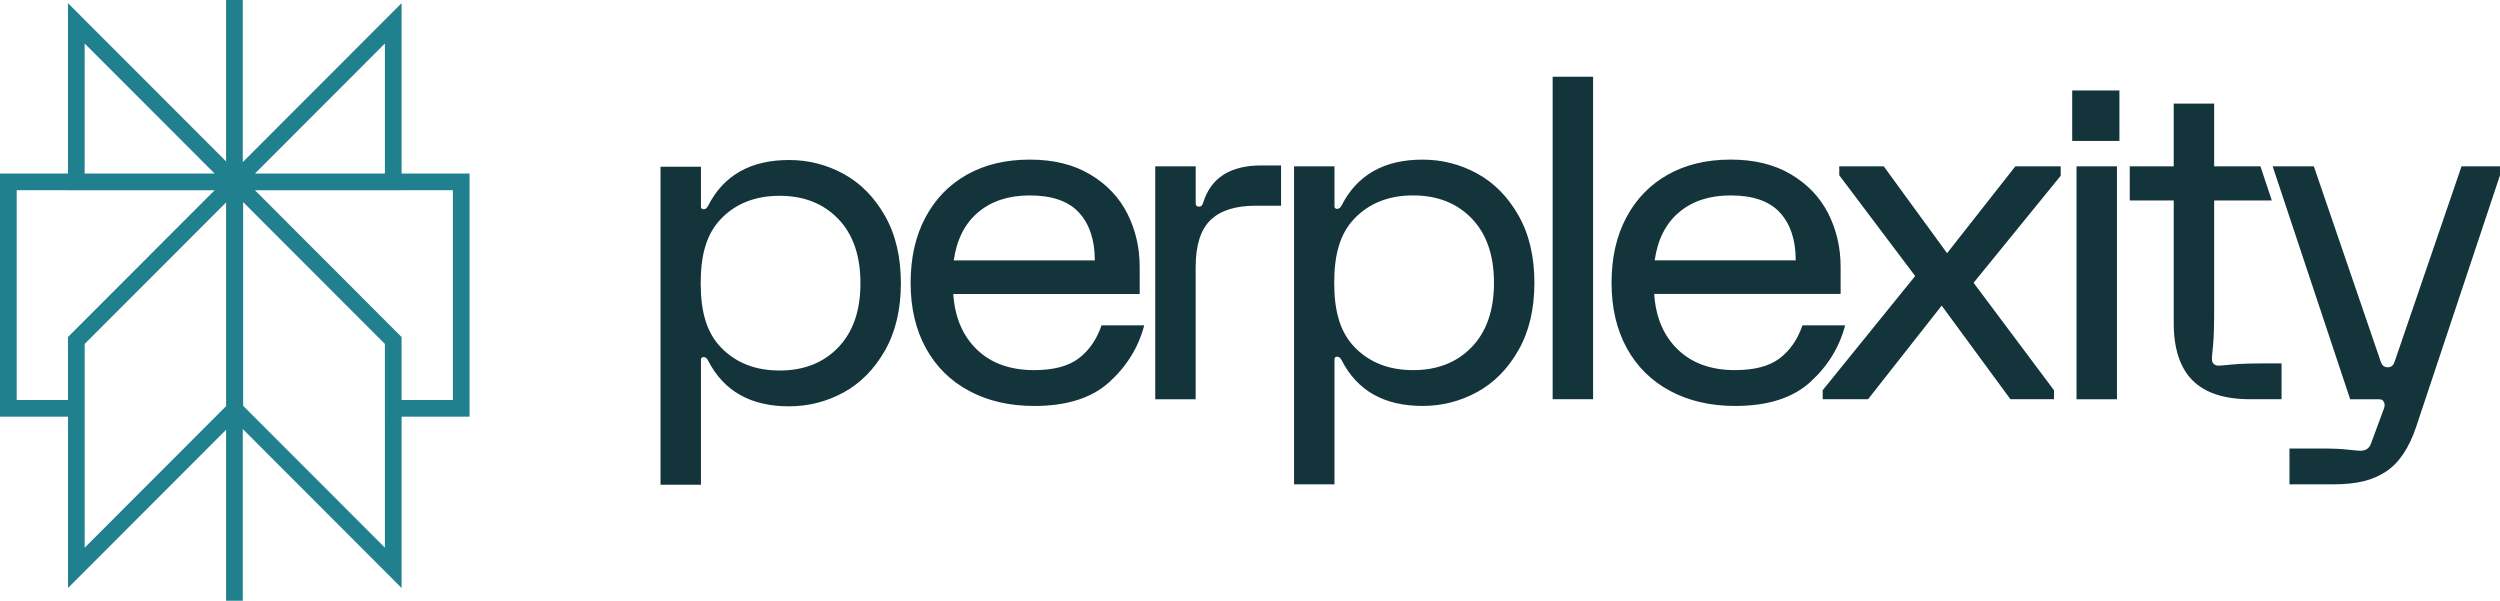
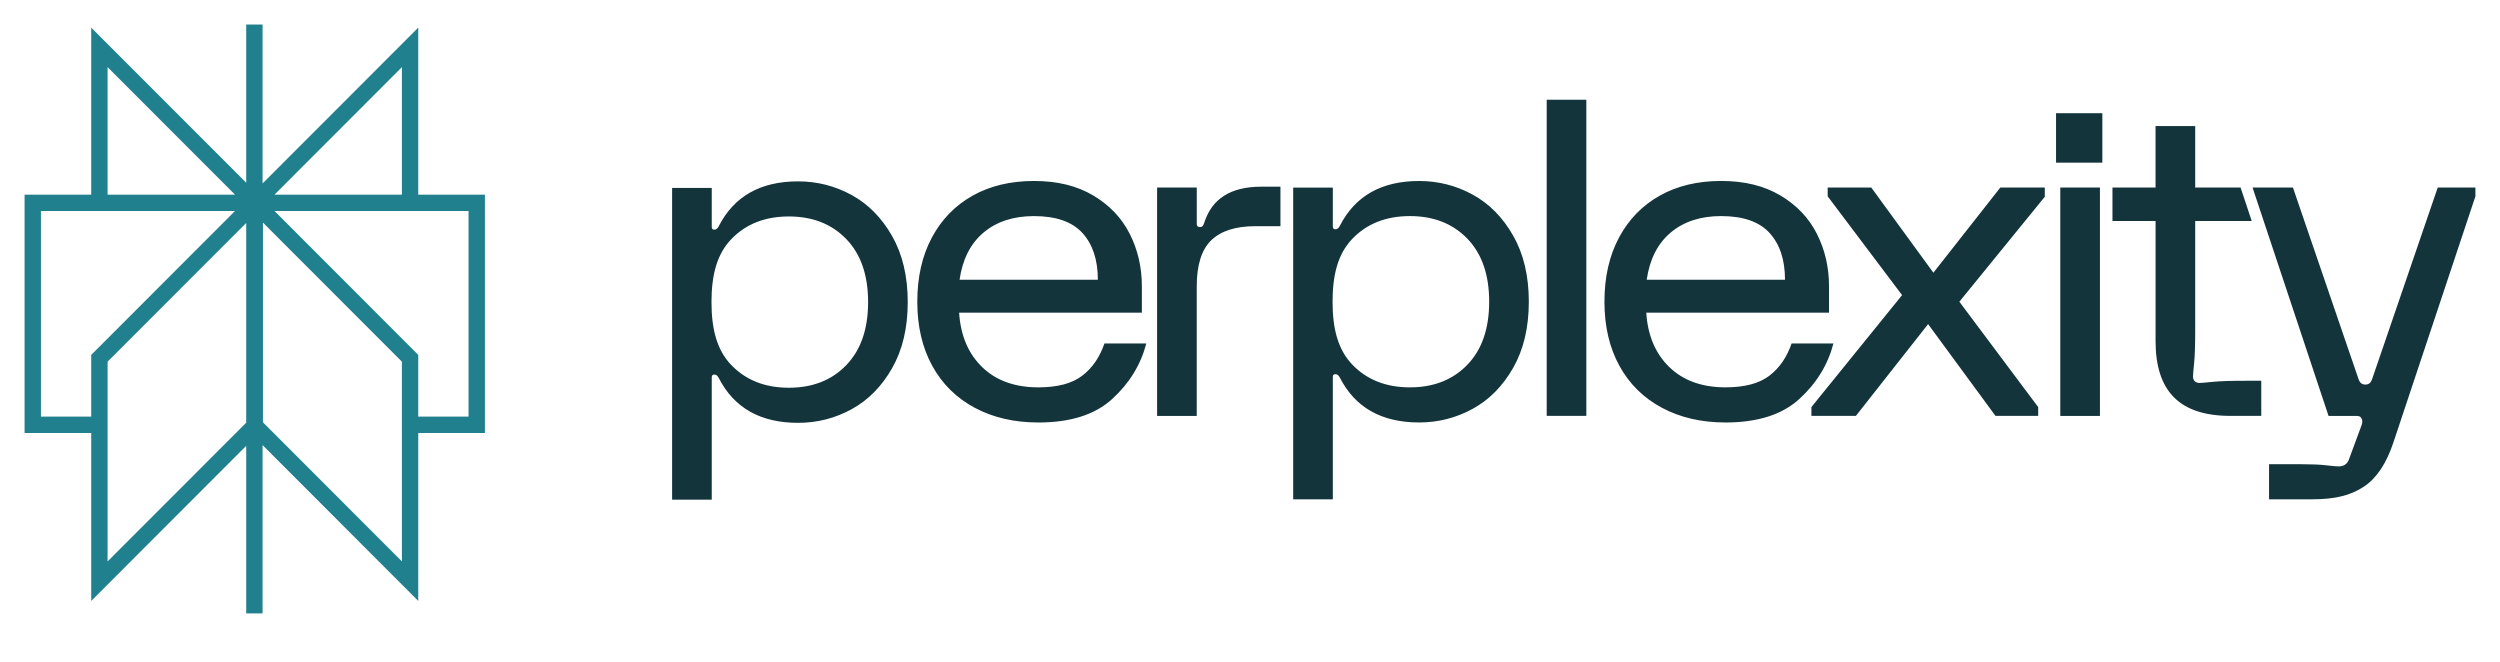
- <svg xmlns="http://www.w3.org/2000/svg" id="Layer_1" data-name="Layer 1" viewBox="0 0 149.82 36">
+ <svg xmlns="http://www.w3.org/2000/svg" id="Layer_1" data-name="Layer 1" width="152.82" height="40.45" viewBox="-1.498 -1.498 152.816 40.451">
  <defs>
    <style>
      .cls-1 {
        fill: none;
        stroke: #20808d;
        stroke-miterlimit: 10;
      }

      .cls-2 {
        fill: #13343b;
        stroke-width: 0px;
      }
    </style>
  </defs>
  <path class="cls-1" d="m23.566,1.398l-9.495,9.504h9.495V1.398v2.602V1.398Zm-9.496,9.504L4.574,1.398v9.504h9.496Zm-.021-10.902v36m9.517-15.596l-9.495-9.504v13.625l9.495,9.504v-13.625Zm-18.991,0l9.496-9.504v13.625l-9.496,9.504v-13.625ZM.5,10.9v13.57h4.074v-4.066l9.496-9.504H.5Zm13.57,0l9.495,9.504v4.066h4.075v-13.57h-13.57Z" />
  <path class="cls-2" d="m55.46,13.028c.593-1.109,1.422-1.963,2.491-2.564,1.067-.599,2.319-.899,3.755-.899s2.625.295,3.62.886c.996.591,1.741,1.374,2.234,2.349.493.976.74,2.045.74,3.207v1.61h-11.171c.09,1.396.561,2.506,1.413,3.329.852.824,1.996,1.235,3.433,1.235,1.166,0,2.06-.237,2.678-.711.62-.474,1.072-1.131,1.36-1.973h2.558c-.341,1.306-1.036,2.439-2.086,3.396-1.049.958-2.553,1.436-4.509,1.436-1.472,0-2.769-.3-3.891-.899-1.121-.599-1.988-1.454-2.598-2.564-.61-1.11-.915-2.416-.915-3.92s.296-2.809.889-3.919h-.001Zm10.149,2.576c0-1.217-.314-2.169-.942-2.859-.628-.689-1.615-1.033-2.962-1.033-1.256,0-2.284.335-3.082,1.006-.799.671-1.288,1.634-1.467,2.886h8.453Zm6.047-5.637v2.228c0,.126.063.188.189.188.072,0,.125-.018.162-.054.037-.036.072-.107.107-.214.466-1.467,1.624-2.201,3.473-2.201h1.184v2.415h-1.535c-1.203,0-2.1.286-2.693.859-.593.573-.889,1.512-.889,2.819v7.919h-2.423v-13.96h2.425Zm19.342,11.019c-.637,1.118-1.463,1.955-2.477,2.509-1.014.554-2.105.832-3.271.832-2.297,0-3.913-.912-4.846-2.738-.072-.142-.162-.214-.269-.214s-.162.054-.162.161v7.489h-2.423V9.968h2.423v2.389c0,.107.054.161.162.161s.197-.072.269-.214c.933-1.826,2.549-2.738,4.846-2.738,1.166,0,2.257.278,3.271.832,1.014.554,1.839,1.391,2.477,2.51.637,1.118.956,2.466.956,4.039s-.319,2.921-.956,4.04Zm-2.8-7.892c-.889-.922-2.06-1.383-3.513-1.383s-2.625.461-3.513,1.383c-.889.922-1.215,2.206-1.215,3.852s.326,2.931,1.215,3.852c.889.922,2.06,1.383,3.513,1.383s2.625-.46,3.513-1.383c.889-.922,1.333-2.206,1.333-3.852s-.444-2.93-1.333-3.852Zm7.272-8.496v19.327h-2.423V4.6h2.423Zm1.995,8.429c.592-1.109,1.422-1.963,2.491-2.564,1.067-.599,2.319-.899,3.754-.899s2.626.295,3.621.886c.996.591,1.741,1.374,2.234,2.349.494.976.74,2.045.74,3.207v1.61h-11.171c.09,1.396.561,2.506,1.413,3.329.852.824,1.996,1.235,3.433,1.235,1.166,0,2.059-.237,2.678-.711.62-.474,1.072-1.131,1.36-1.973h2.558c-.341,1.306-1.037,2.439-2.086,3.396-1.049.958-2.553,1.436-4.509,1.436-1.472,0-2.769-.3-3.891-.899-1.121-.599-1.988-1.454-2.598-2.564-.61-1.11-.915-2.416-.915-3.92s.296-2.809.889-3.919h-.001Zm10.149,2.576c0-1.217-.314-2.169-.942-2.859-.628-.689-1.615-1.033-2.962-1.033-1.255,0-2.284.335-3.082,1.006-.799.671-1.287,1.634-1.467,2.886h8.453Zm1.613,7.785l5.545-6.846-4.549-6.039v-.537h2.665l3.797,5.207,4.092-5.207h2.718v.564l-5.222,6.416,4.819,6.442v.537h-2.611l-4.119-5.61-4.414,5.61h-2.719v-.537h-.002Zm17.786-17.965v3.021h-2.83v-3.021h2.83Zm-.147,18.503h-2.424v-13.959h2.424v13.959Zm.764-13.959h2.636v-3.758h2.424v3.758h2.774l.681,2.046h-3.455v6.678c0,.912-.023,1.588-.068,2.027-.045.439-.067.703-.067.792,0,.126.035.224.107.295.072.072.17.107.297.107.089,0,.354-.022.794-.067.439-.045,1.117-.067,2.033-.067h.942v2.147h-1.884c-1.544,0-2.693-.375-3.446-1.128-.753-.752-1.131-1.896-1.131-3.436v-7.349h-2.635v-2.046h-.002Zm8.564,0h2.47l4.011,11.711c.055.144.14.333.415.333s.36-.19.414-.333l4.011-11.711h2.304v.537l-5.018,15.059c-.431,1.289-1.036,2.188-1.816,2.698-.781.51-1.688.765-3.197.765h-2.584v-2.147h1.966c.628,0,1.139.022,1.534.067.394.045.646.067.754.067.305,0,.511-.134.62-.402l.754-2.04c.09-.214.098-.375.027-.484-.036-.072-.08-.117-.134-.134-.054-.018-.135-.027-.242-.027h-1.642l-4.645-13.958h-.002Zm-83.162,11.042c-.637,1.118-1.463,1.955-2.477,2.509-1.014.554-2.105.832-3.271.832-2.297,0-3.913-.912-4.846-2.738-.072-.142-.162-.214-.269-.214s-.162.054-.162.161v7.489h-2.423V9.991h2.423v2.389c0,.107.054.161.162.161s.197-.072.269-.214c.932-1.826,2.549-2.738,4.846-2.738,1.166,0,2.257.278,3.271.832,1.014.554,1.839,1.391,2.477,2.509.637,1.118.956,2.466.956,4.04s-.319,2.921-.956,4.039Zm-2.8-7.892c-.889-.922-2.06-1.383-3.513-1.383s-2.625.461-3.513,1.383c-.889.922-1.215,2.206-1.215,3.852s.326,2.931,1.215,3.852c.889.922,2.06,1.383,3.513,1.383s2.625-.46,3.513-1.383c.889-.922,1.333-2.206,1.333-3.852s-.444-2.93-1.333-3.852Z" />
</svg>
